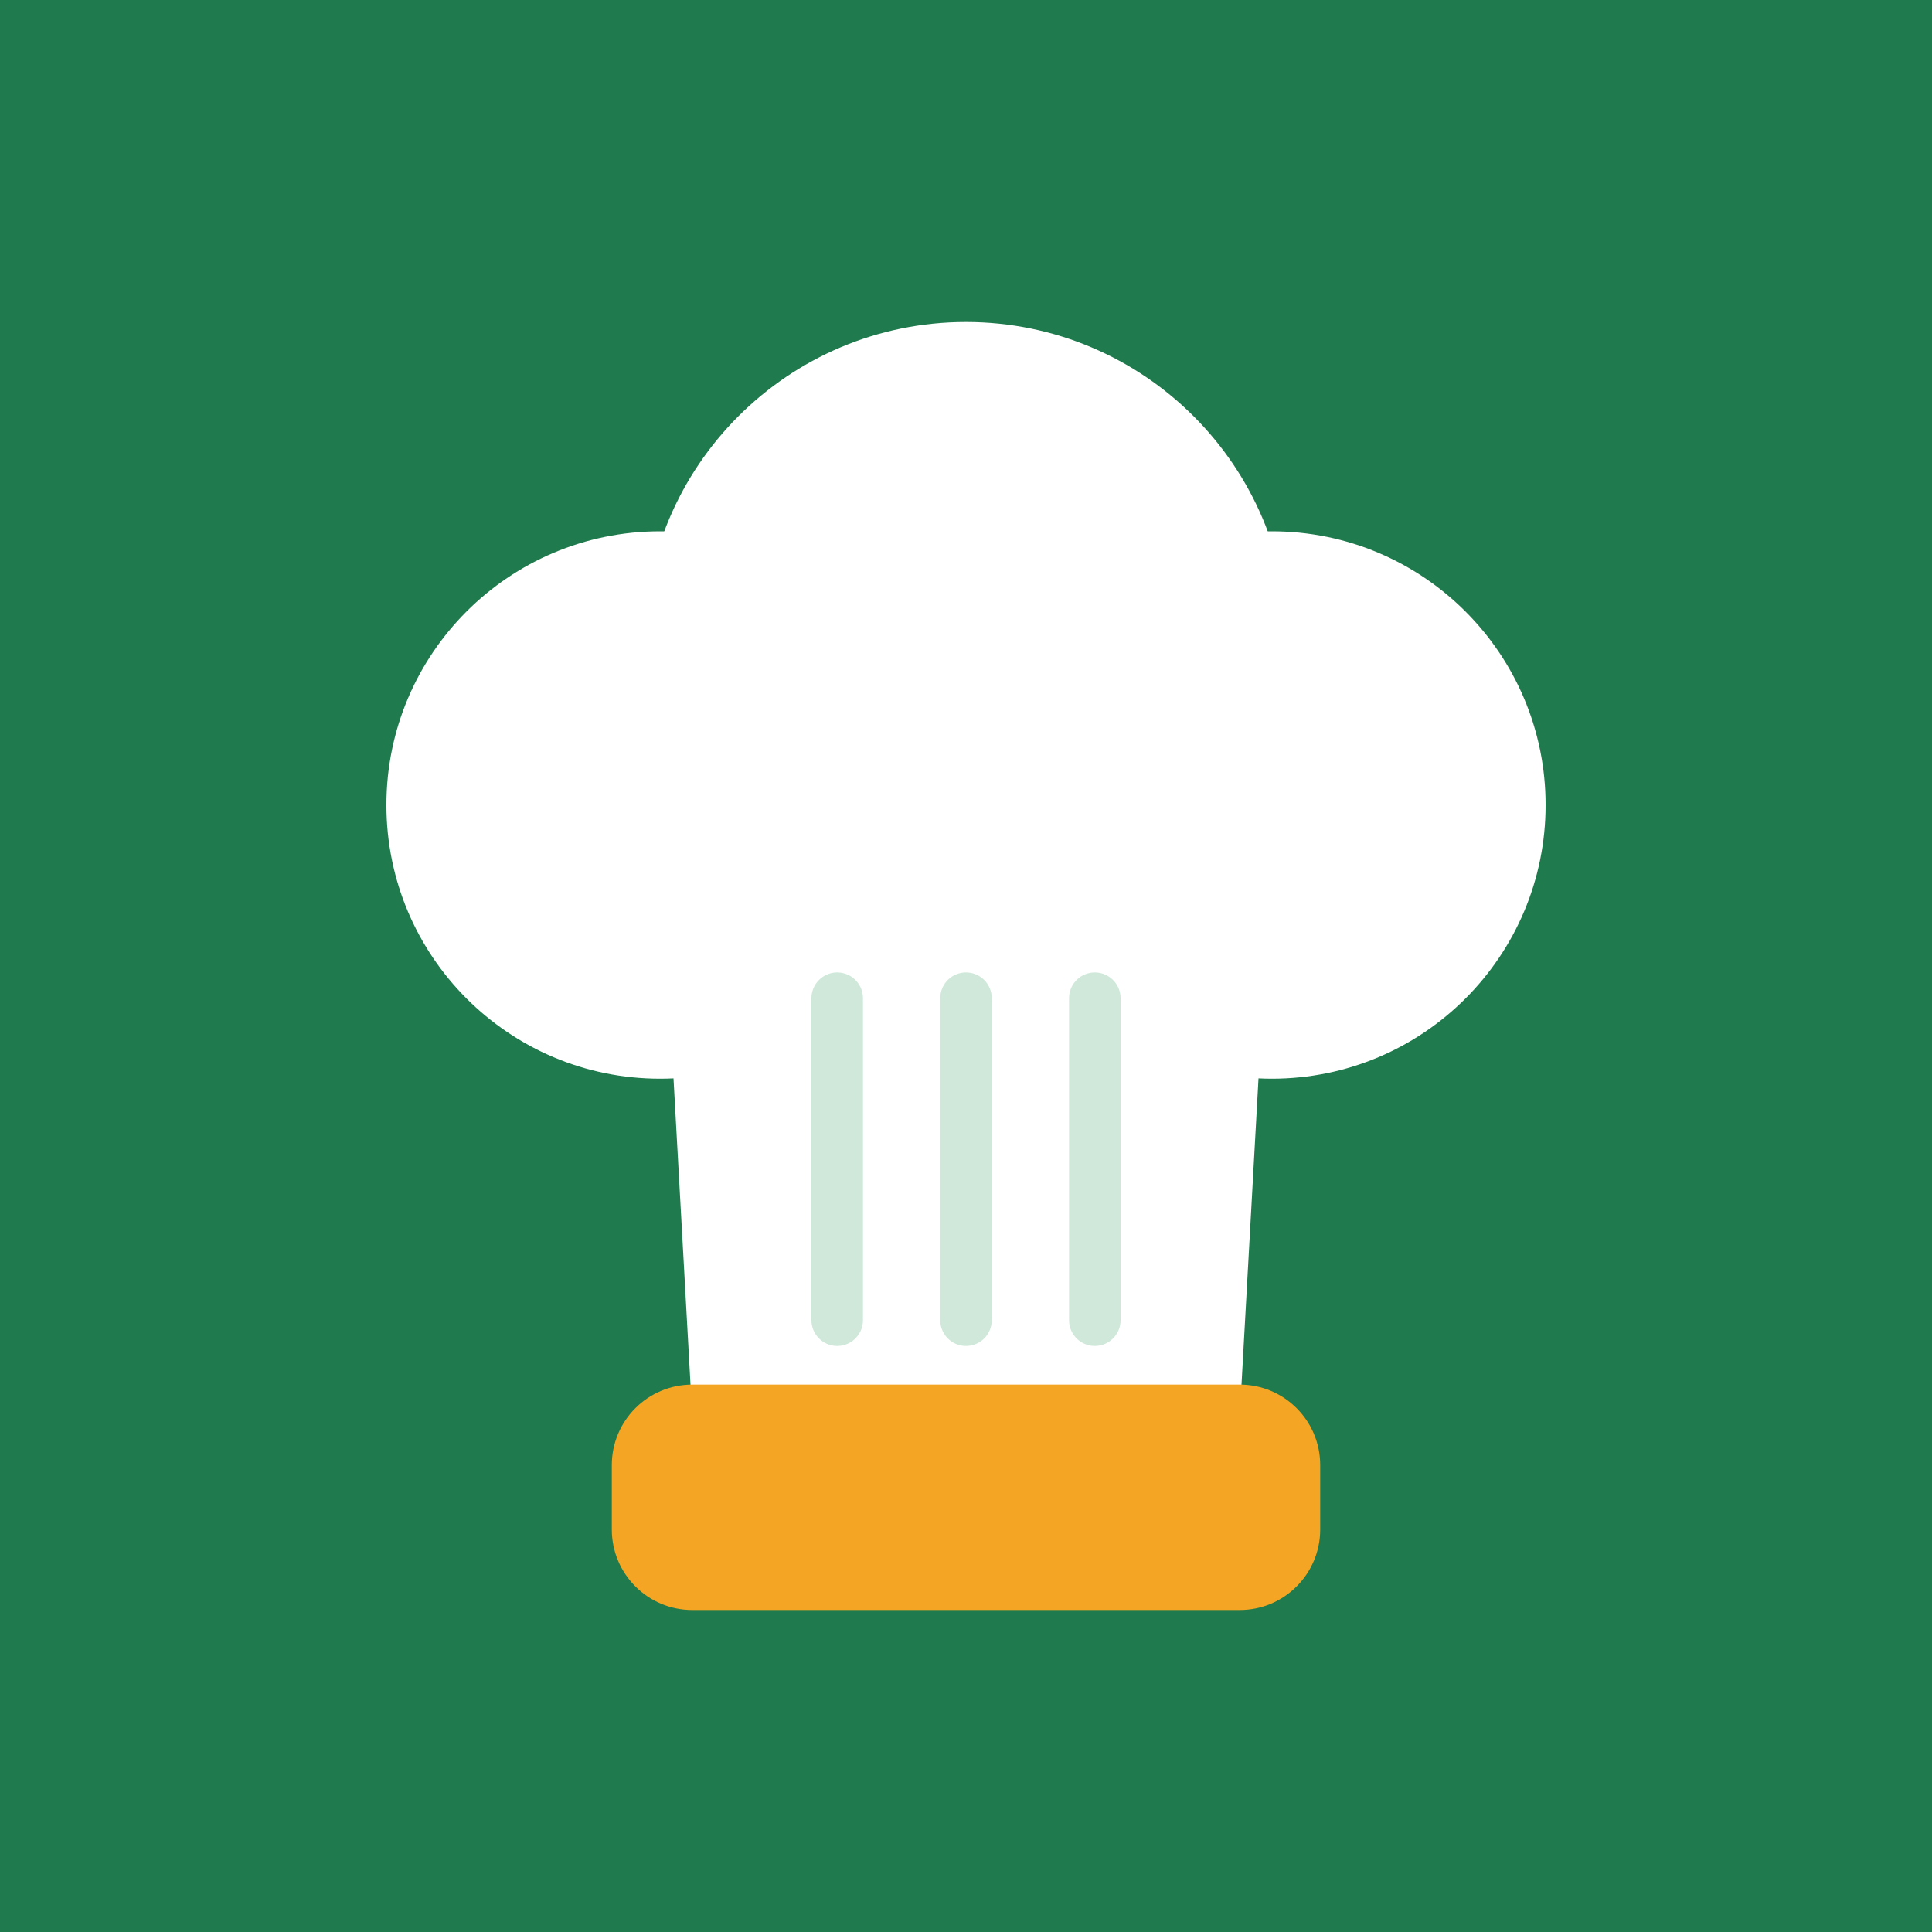
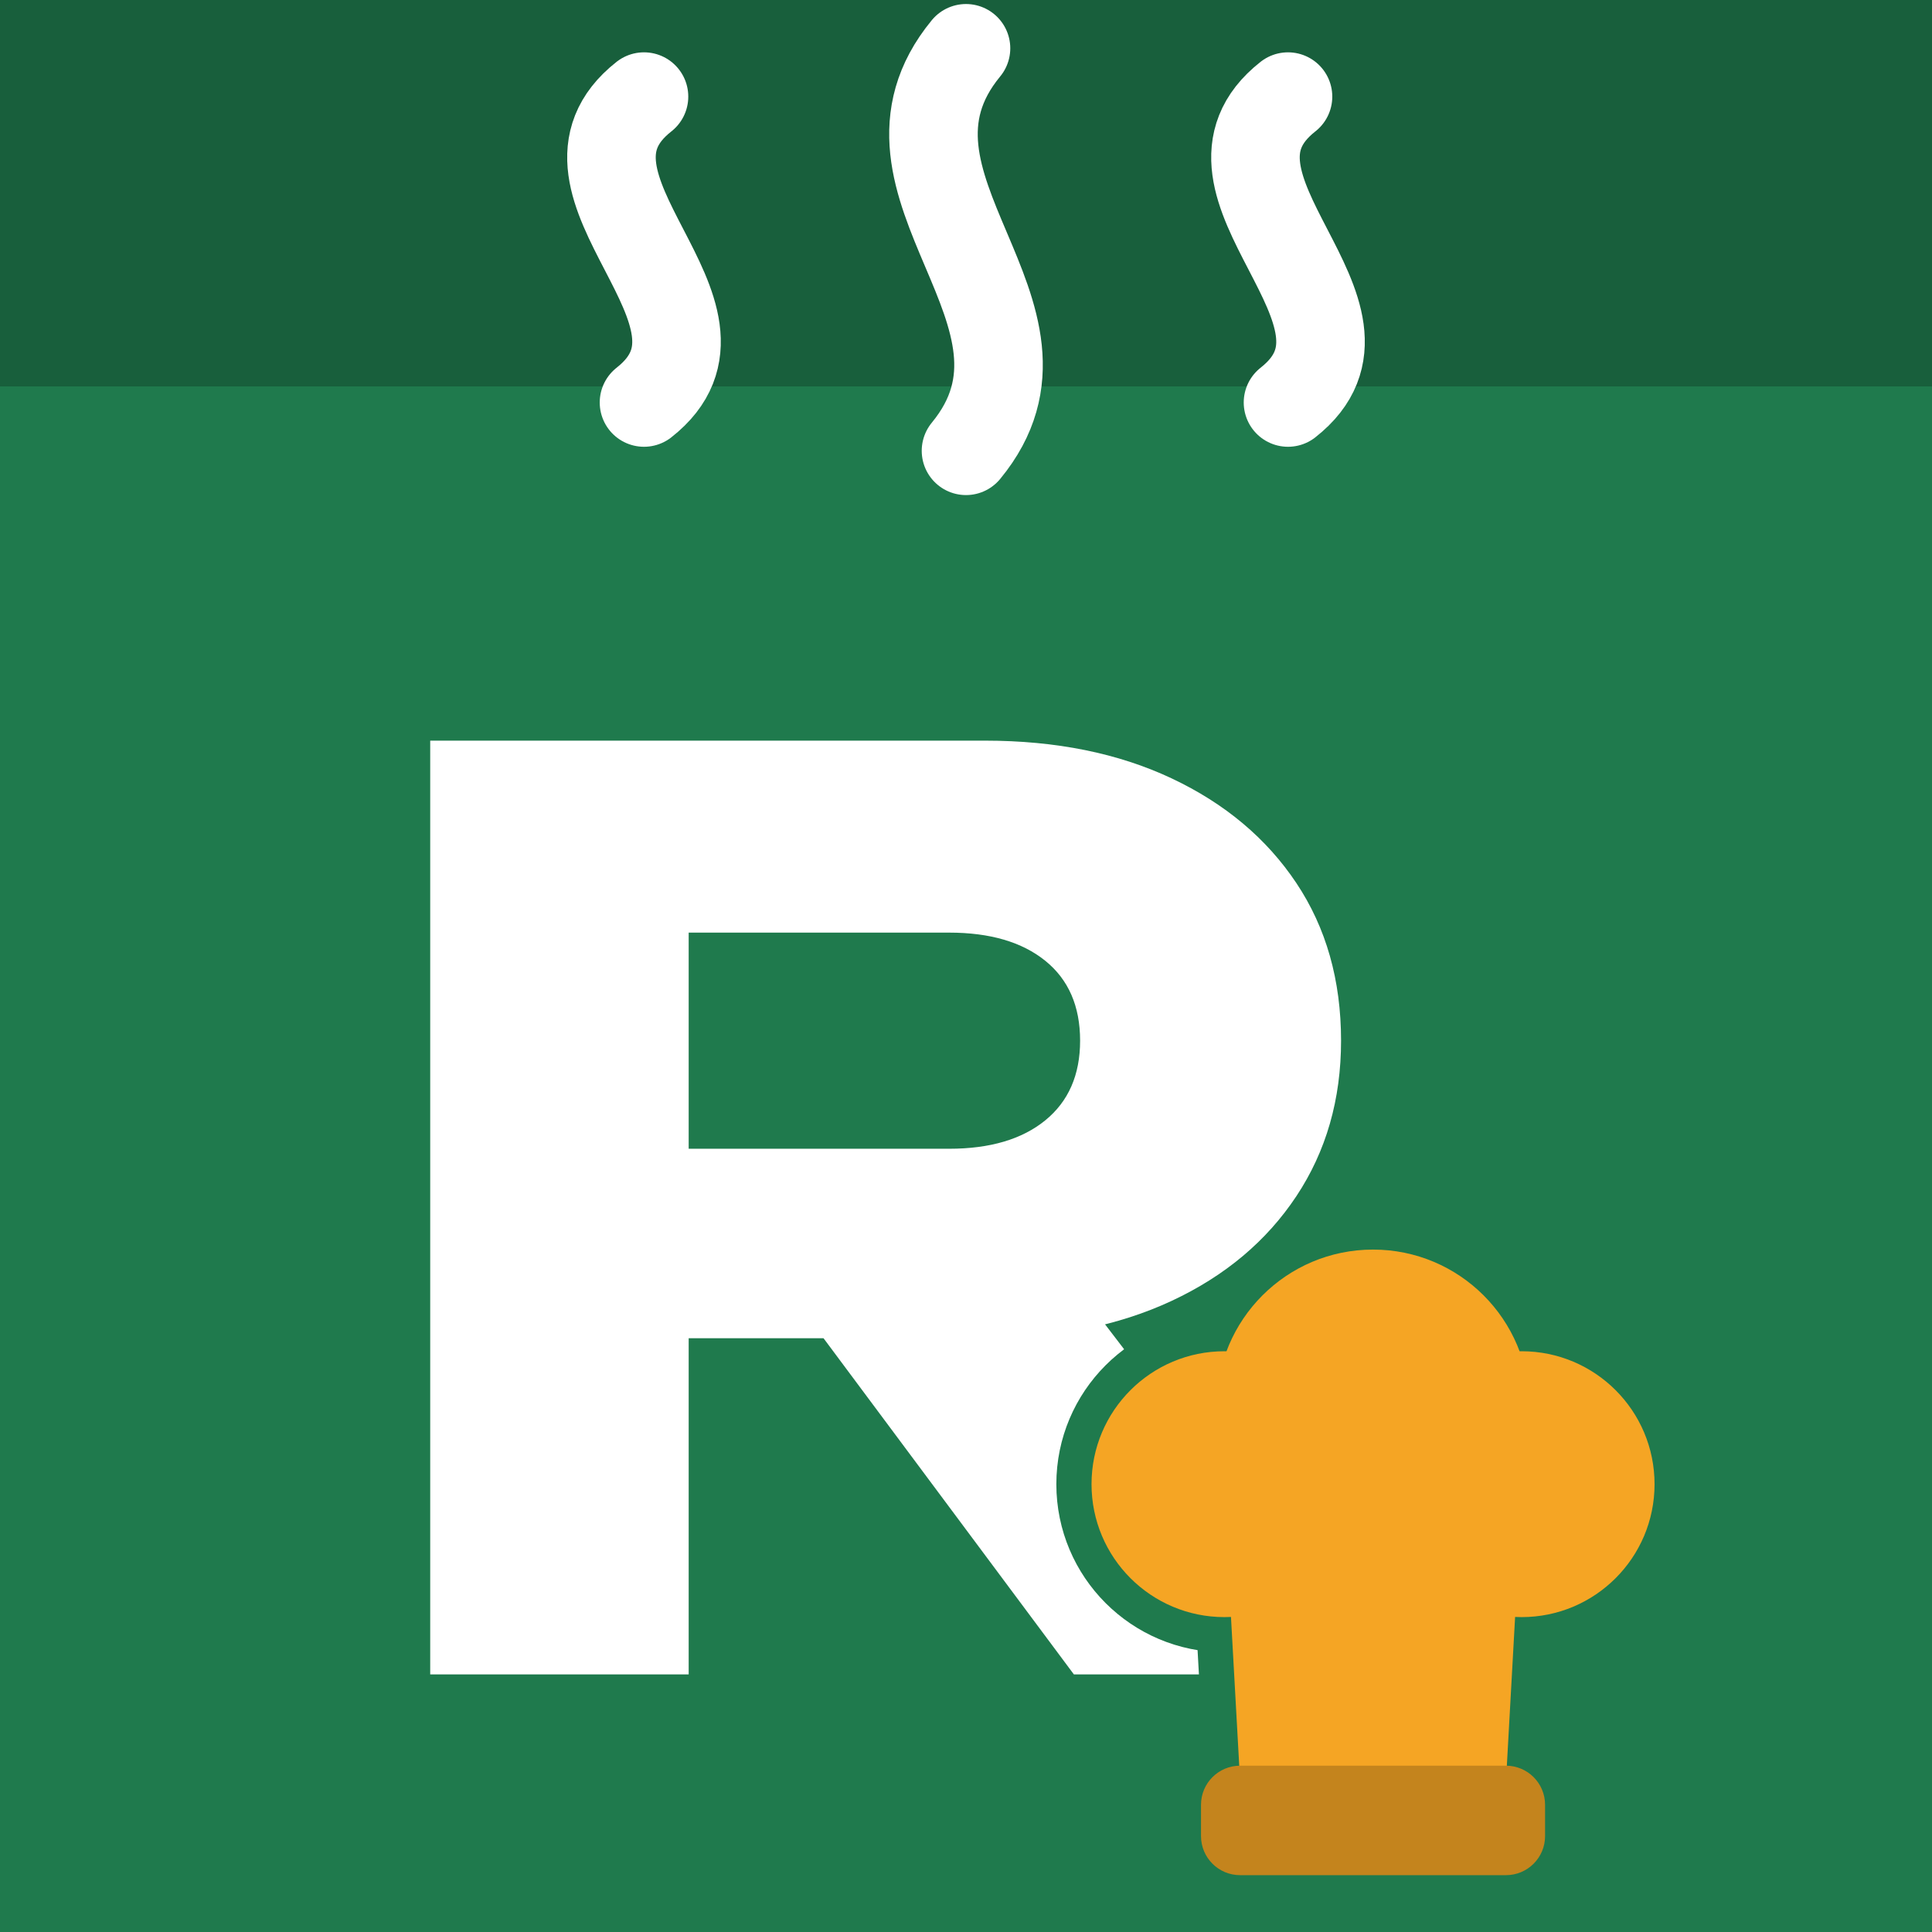
<svg xmlns="http://www.w3.org/2000/svg" viewBox="0 0 120 120">
  <defs>
    <clipPath id="t">
      <rect width="120" height="120" rx="0" />
    </clipPath>
  </defs>
  <g clip-path="url(#t)">
    <rect width="120" height="120" fill="#1F7A4D" />
+     <rect width="120" height="24" fill="#185F3C" />
  </g>
-   <circle cx="41" cy="50" r="17" fill="#FFFFFF" />
-   <circle cx="60" cy="40" r="20" fill="#FFFFFF" />
-   <circle cx="79" cy="50" r="17" fill="#FFFFFF" />
-   <path fill="#FFFFFF" d="M41 52 H79 L77 88 H43 Z" />
-   <path d="M52 62 V82" stroke="#CFE8DA" stroke-width="3.2" stroke-linecap="round" fill="none" />
-   <path d="M60 62 V82" stroke="#CFE8DA" stroke-width="3.2" stroke-linecap="round" fill="none" />
-   <path d="M68 62 V82" stroke="#CFE8DA" stroke-width="3.2" stroke-linecap="round" fill="none" />
-   <rect x="38" y="86" width="44" height="14" rx="5" fill="#F5A524" />
+   <path d="M40 25 C47 19.5 33 11.5 40 6" fill="none" stroke="#FFFFFF" stroke-width="5.5" stroke-linecap="round" />
+   <path d="M60 28 C67 19.5 53 11.5 60 3" fill="none" stroke="#FFFFFF" stroke-width="5.5" stroke-linecap="round" />
+   <path d="M80 25 C87 19.5 73 11.5 80 6" fill="none" stroke="#FFFFFF" stroke-width="5.5" stroke-linecap="round" />
+   <path fill="#FFFFFF" transform="translate(21.339 104.000) scale(0.07733 -0.07733)" d="M213.198 422.2H486.4Q535.6 422.2 563.601 445Q591.601 467.8 591.601 509.001Q591.601 550.601 563.601 573.201Q535.6 595.802 486.4 595.802H183.999L277.198 695.001V0H69.601V750H515.199Q600.799 750 665.099 719.7Q729.398 689.4 765.298 635.6Q801.198 581.8 801.198 509.001Q801.198 438.201 765.298 384.101Q729.398 330.001 665.099 300.001Q600.799 270.001 515.199 270.001H213.198ZM325.2 351H558.197L826.798 0H586.601Z" />
+   <g transform="translate(56.14 67.90) scale(0.4857)">
+     <circle cx="41" cy="50" r="17" fill="#1F7A4D" stroke="#1F7A4D" stroke-width="9" stroke-linejoin="round" />
+     <circle cx="60" cy="40" r="20" fill="#1F7A4D" stroke="#1F7A4D" stroke-width="9" stroke-linejoin="round" />
+     <circle cx="79" cy="50" r="17" fill="#1F7A4D" stroke="#1F7A4D" stroke-width="9" stroke-linejoin="round" />
+     <path d="M41 52 H79 L77 88 H43 Z" fill="#1F7A4D" stroke="#1F7A4D" stroke-width="9" stroke-linejoin="round" />
+     <rect x="38" y="86" width="44" height="14" rx="5" fill="#1F7A4D" stroke="#1F7A4D" stroke-width="9" stroke-linejoin="round" />
+     <circle cx="41" cy="50" r="17" fill="#F5A524" />
+     <circle cx="60" cy="40" r="20" fill="#F5A524" />
+     <circle cx="79" cy="50" r="17" fill="#F5A524" />
+     <path d="M41 52 H79 L77 88 H43 Z" fill="#F5A524" />
+     <rect x="38" y="86" width="44" height="14" rx="5" fill="#C4841D" />
+   </g>
</svg>
